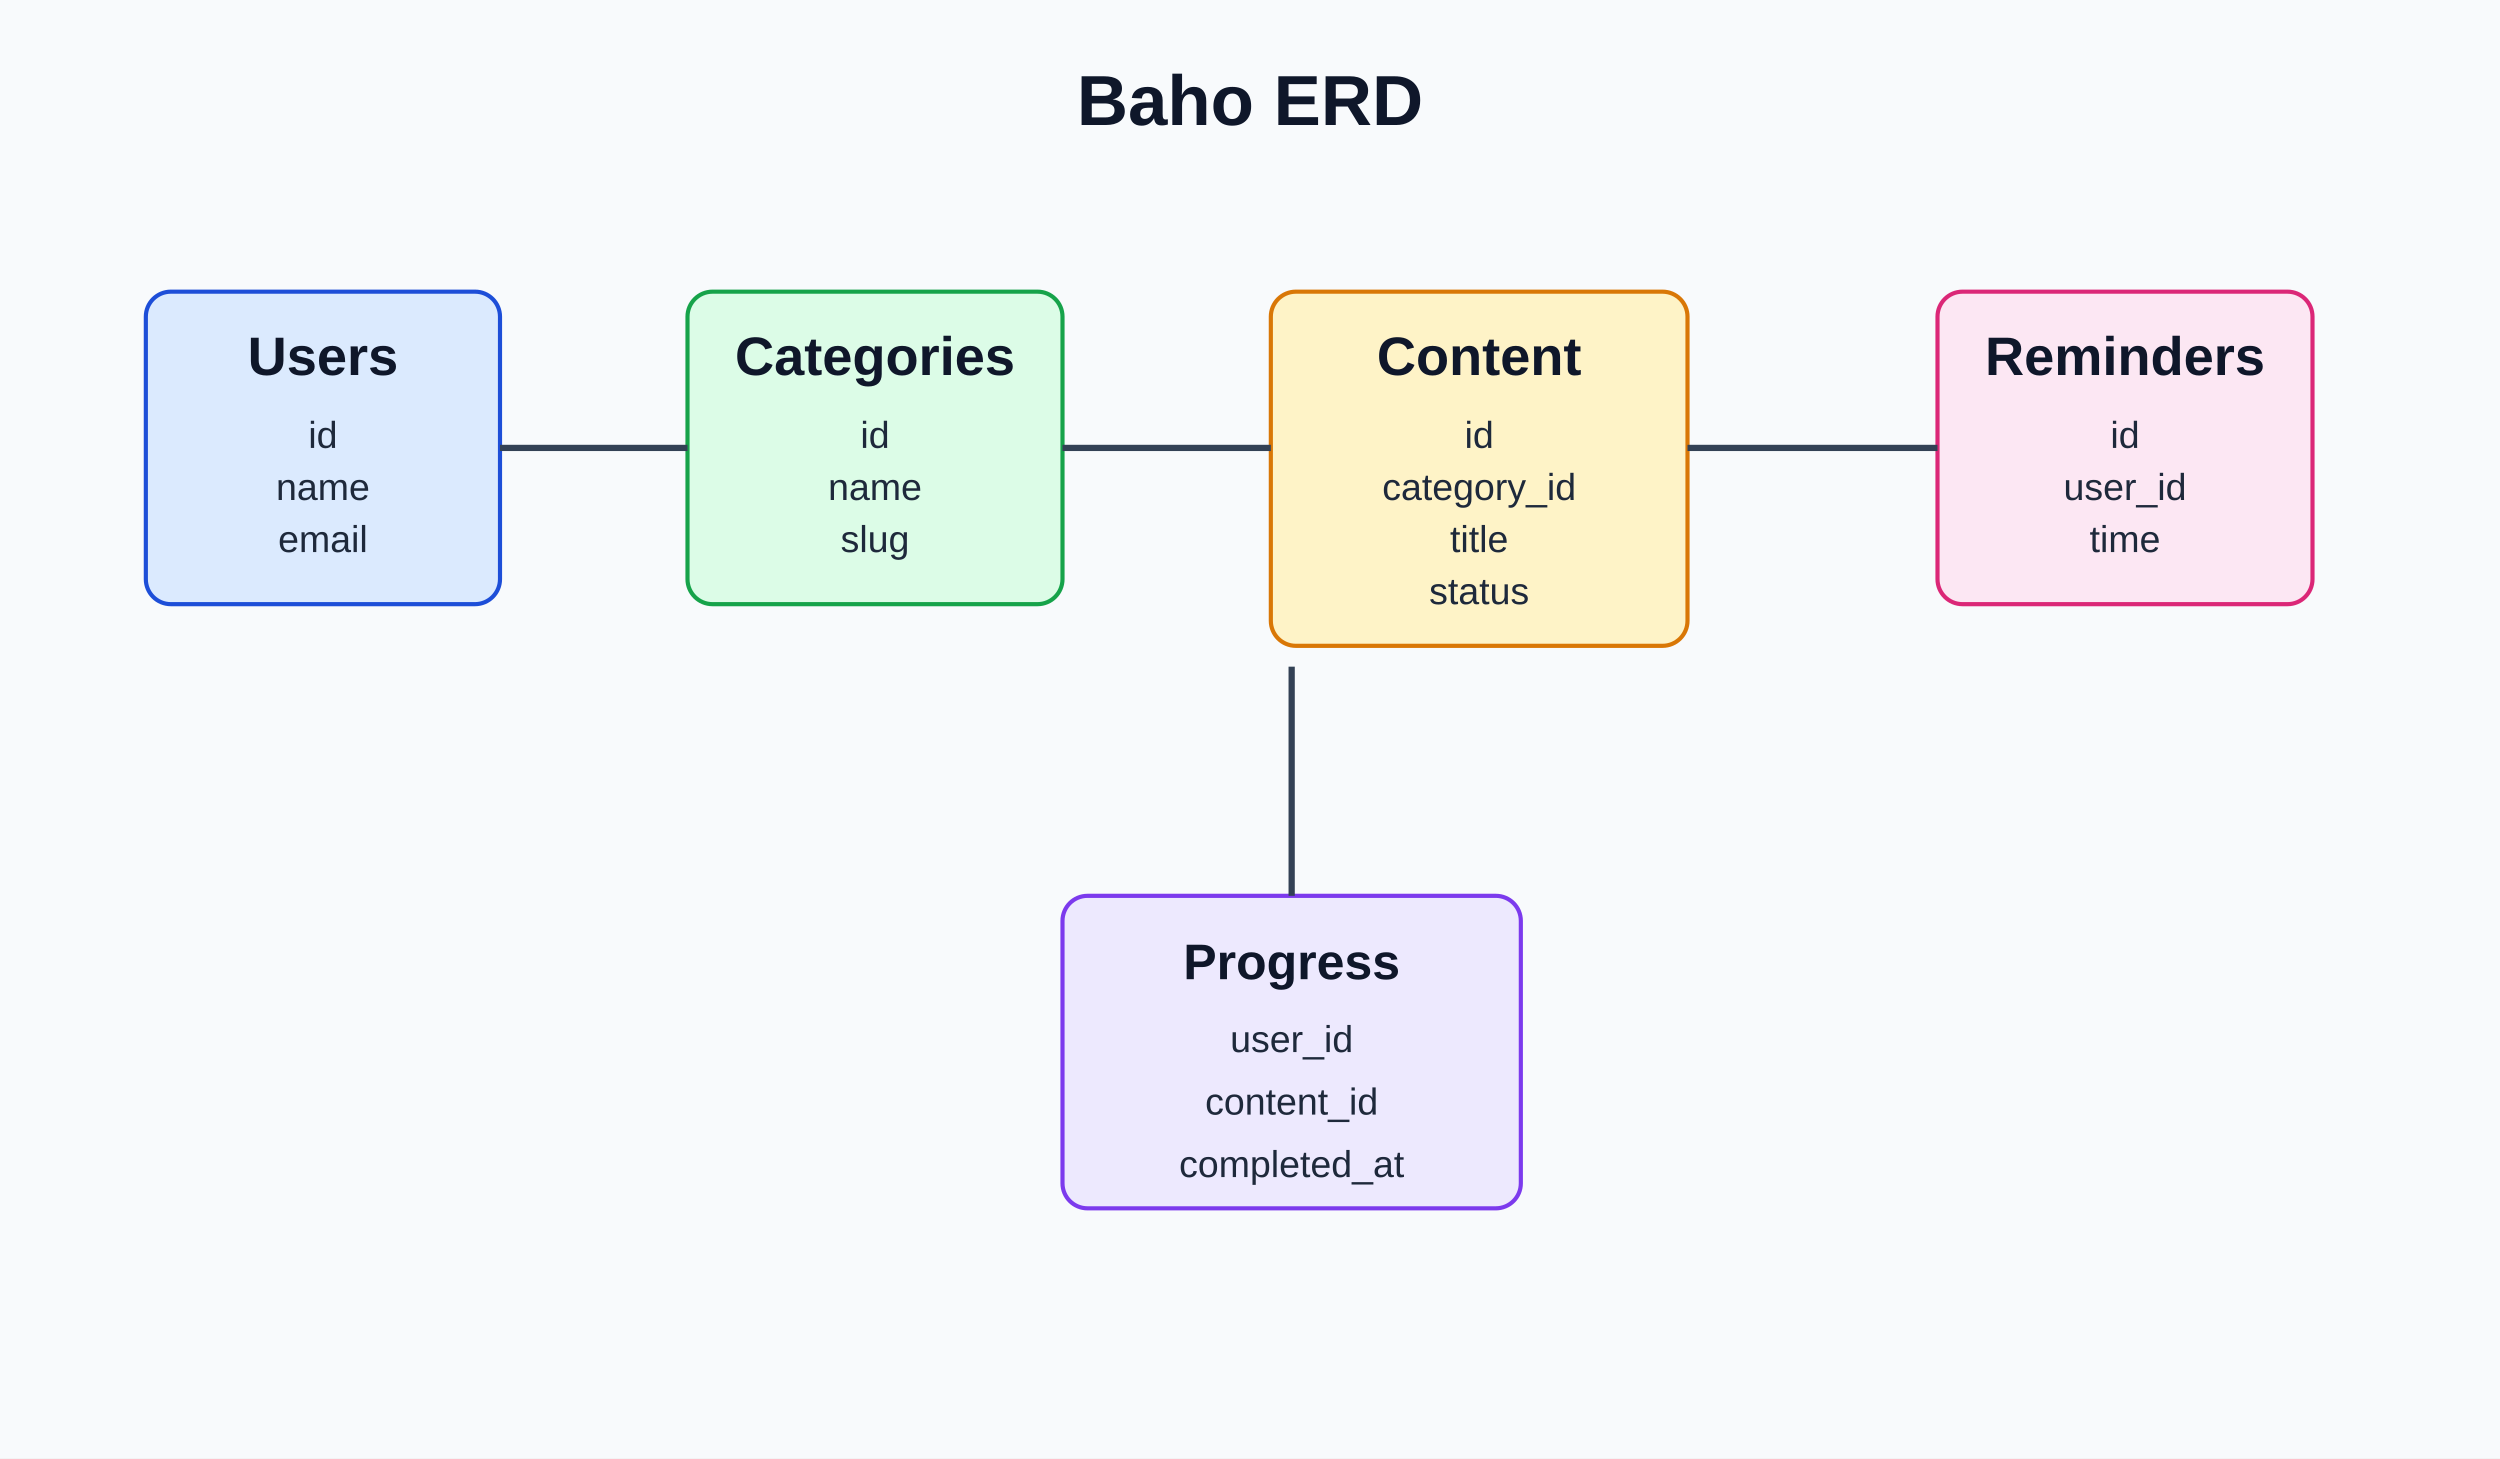
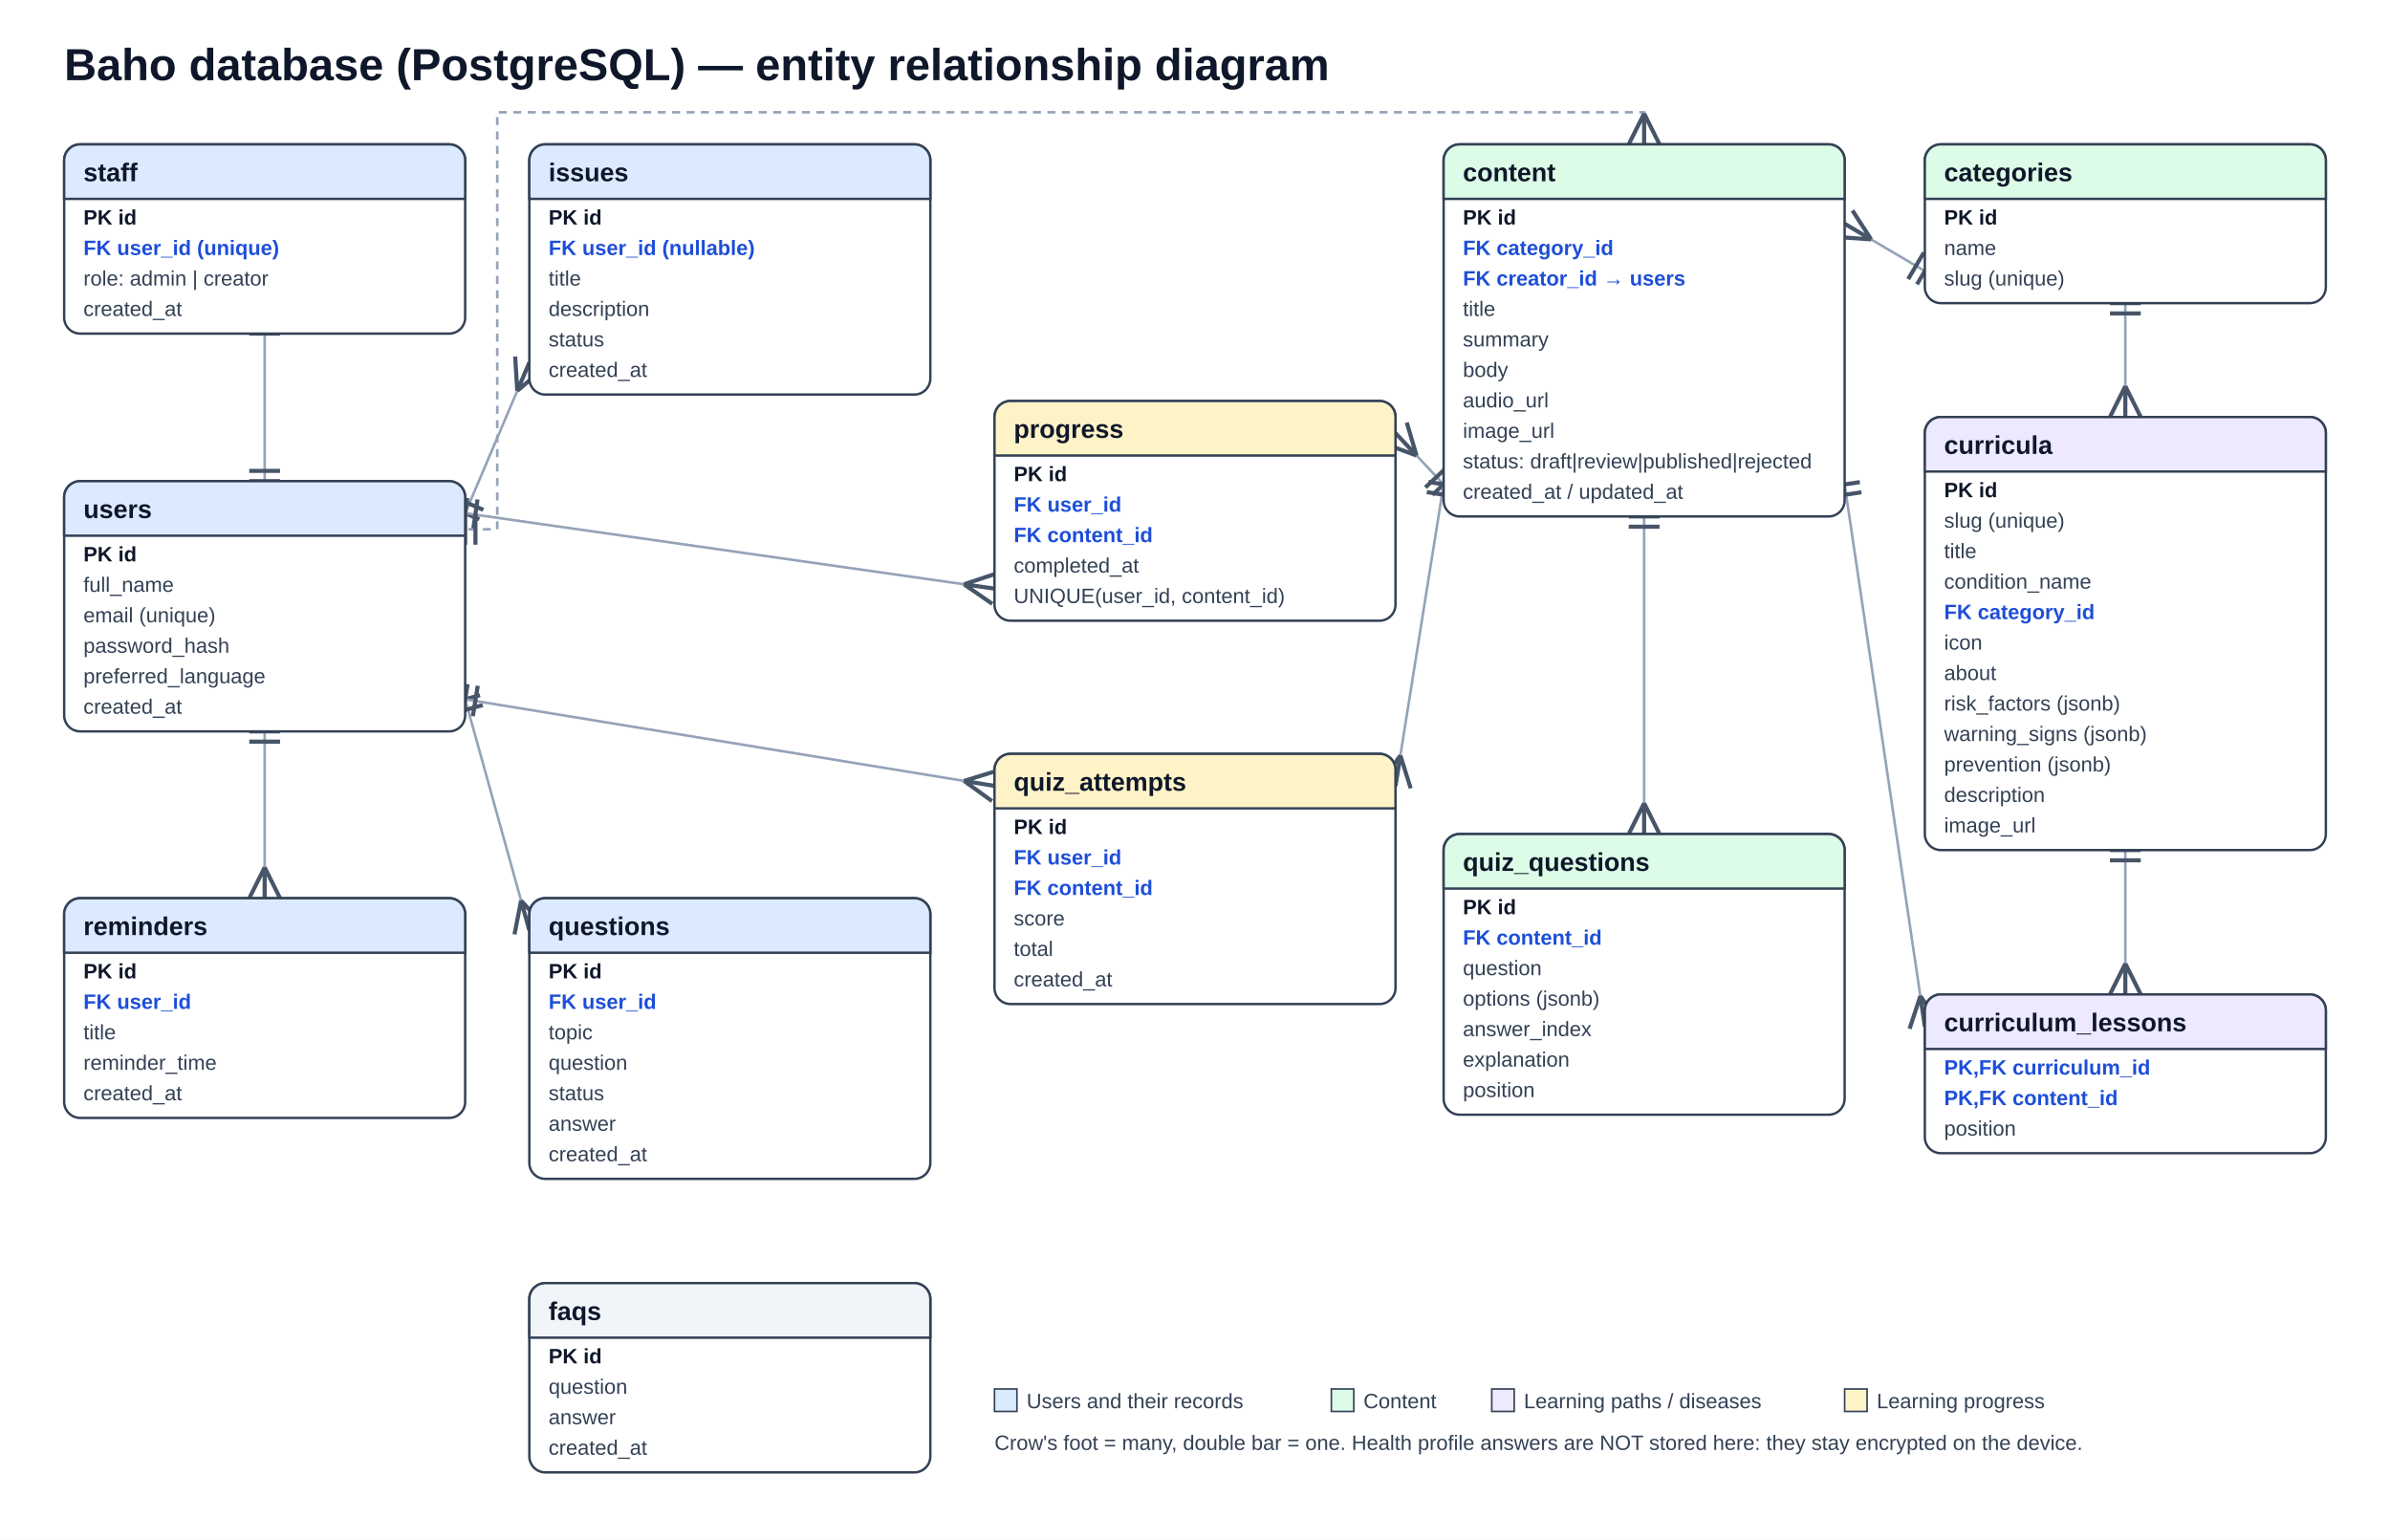
- <svg xmlns="http://www.w3.org/2000/svg" width="1200" height="700" viewBox="0 0 1200 700">
-   <rect width="1200" height="700" fill="#f8fafc" />
-   <text x="600" y="60" text-anchor="middle" font-size="34" font-family="Arial" font-weight="700" fill="#0f172a">Baho ERD</text>
-   <rect x="70" y="140" width="170" height="150" rx="12" fill="#dbeafe" stroke="#1d4ed8" stroke-width="2" />
-   <text x="155" y="180" text-anchor="middle" font-size="26" font-family="Arial" font-weight="700" fill="#0f172a">Users</text>
-   <text x="155" y="215" text-anchor="middle" font-size="18" font-family="Arial" fill="#1e293b">id</text>
-   <text x="155" y="240" text-anchor="middle" font-size="18" font-family="Arial" fill="#1e293b">name</text>
-   <text x="155" y="265" text-anchor="middle" font-size="18" font-family="Arial" fill="#1e293b">email</text>
-   <rect x="330" y="140" width="180" height="150" rx="12" fill="#dcfce7" stroke="#16a34a" stroke-width="2" />
-   <text x="420" y="180" text-anchor="middle" font-size="26" font-family="Arial" font-weight="700" fill="#0f172a">Categories</text>
-   <text x="420" y="215" text-anchor="middle" font-size="18" font-family="Arial" fill="#1e293b">id</text>
-   <text x="420" y="240" text-anchor="middle" font-size="18" font-family="Arial" fill="#1e293b">name</text>
-   <text x="420" y="265" text-anchor="middle" font-size="18" font-family="Arial" fill="#1e293b">slug</text>
-   <rect x="610" y="140" width="200" height="170" rx="12" fill="#fef3c7" stroke="#d97706" stroke-width="2" />
-   <text x="710" y="180" text-anchor="middle" font-size="26" font-family="Arial" font-weight="700" fill="#0f172a">Content</text>
-   <text x="710" y="215" text-anchor="middle" font-size="18" font-family="Arial" fill="#1e293b">id</text>
-   <text x="710" y="240" text-anchor="middle" font-size="18" font-family="Arial" fill="#1e293b">category_id</text>
-   <text x="710" y="265" text-anchor="middle" font-size="18" font-family="Arial" fill="#1e293b">title</text>
-   <text x="710" y="290" text-anchor="middle" font-size="18" font-family="Arial" fill="#1e293b">status</text>
-   <rect x="930" y="140" width="180" height="150" rx="12" fill="#fce7f3" stroke="#db2777" stroke-width="2" />
-   <text x="1020" y="180" text-anchor="middle" font-size="26" font-family="Arial" font-weight="700" fill="#0f172a">Reminders</text>
-   <text x="1020" y="215" text-anchor="middle" font-size="18" font-family="Arial" fill="#1e293b">id</text>
-   <text x="1020" y="240" text-anchor="middle" font-size="18" font-family="Arial" fill="#1e293b">user_id</text>
-   <text x="1020" y="265" text-anchor="middle" font-size="18" font-family="Arial" fill="#1e293b">time</text>
-   <rect x="510" y="430" width="220" height="150" rx="12" fill="#ede9fe" stroke="#7c3aed" stroke-width="2" />
-   <text x="620" y="470" text-anchor="middle" font-size="24" font-family="Arial" font-weight="700" fill="#0f172a">Progress</text>
-   <text x="620" y="505" text-anchor="middle" font-size="18" font-family="Arial" fill="#1e293b">user_id</text>
-   <text x="620" y="535" text-anchor="middle" font-size="18" font-family="Arial" fill="#1e293b">content_id</text>
-   <text x="620" y="565" text-anchor="middle" font-size="18" font-family="Arial" fill="#1e293b">completed_at</text>
-   <path d="M 240 215 L 330 215" stroke="#334155" stroke-width="3" fill="none" />
-   <path d="M 510 215 L 610 215" stroke="#334155" stroke-width="3" fill="none" />
-   <path d="M 810 215 L 930 215" stroke="#334155" stroke-width="3" fill="none" />
-   <path d="M 620 320 L 620 430" stroke="#334155" stroke-width="3" fill="none" />
+ <svg xmlns="http://www.w3.org/2000/svg" width="1490" height="960" viewBox="0 0 1490 960" font-family="Arial, Helvetica, sans-serif">
+   <rect width="1490" height="960" fill="#ffffff" />
+   <text x="40" y="50" font-size="28" font-weight="700" fill="#0f172a">Baho database (PostgreSQL) — entity relationship diagram</text>
+   <defs>
+     <marker id="one" viewBox="0 0 12 12" refX="11" refY="6" markerWidth="12" markerHeight="12" orient="auto">
+       <path d="M11 0v12M7 0v12" stroke="#475569" stroke-width="1.6" />
+     </marker>
+     <marker id="many" viewBox="0 0 14 14" refX="1" refY="7" markerWidth="14" markerHeight="14" orient="auto">
+       <path d="M13 7L1 1M13 7L1 13M13 7H1" stroke="#475569" stroke-width="1.6" fill="none" />
+     </marker>
+   </defs>
+   <path d="M165.0 208 L165.0 300" fill="none" stroke="#94a3b8" stroke-width="1.6" marker-start="url(#one)" marker-end="url(#one)" />
+   <path d="M165.0 560 L165.0 456" fill="none" stroke="#94a3b8" stroke-width="1.6" marker-start="url(#many)" marker-end="url(#one)" />
+   <path d="M330 226 L290 320" fill="none" stroke="#94a3b8" stroke-width="1.6" marker-start="url(#many)" marker-end="url(#one)" />
+   <path d="M330 580 L290 436" fill="none" stroke="#94a3b8" stroke-width="1.6" marker-start="url(#many)" marker-end="url(#one)" />
+   <path d="M620 367 L290 320" fill="none" stroke="#94a3b8" stroke-width="1.6" marker-start="url(#many)" marker-end="url(#one)" />
+   <path d="M870 270 L900 302" fill="none" stroke="#94a3b8" stroke-width="1.6" marker-start="url(#many)" marker-end="url(#one)" />
+   <path d="M620 490 L290 436" fill="none" stroke="#94a3b8" stroke-width="1.6" marker-start="url(#many)" marker-end="url(#one)" />
+   <path d="M870 490 L900 302" fill="none" stroke="#94a3b8" stroke-width="1.6" marker-start="url(#many)" marker-end="url(#one)" />
+   <path d="M1025.0 520 L1025.0 322" fill="none" stroke="#94a3b8" stroke-width="1.6" marker-start="url(#many)" marker-end="url(#one)" />
+   <path d="M1150 139.5 L1200 169" fill="none" stroke="#94a3b8" stroke-width="1.6" marker-start="url(#many)" marker-end="url(#one)" />
+   <path d="M1025 90 V70 H310 V330 H290" fill="none" stroke="#94a3b8" stroke-width="1.6" stroke-dasharray="5 4" marker-start="url(#many)" marker-end="url(#one)" />
+   <path d="M1325.0 260 L1325.0 189" fill="none" stroke="#94a3b8" stroke-width="1.6" marker-start="url(#many)" marker-end="url(#one)" />
+   <path d="M1325.0 620 L1325.0 530" fill="none" stroke="#94a3b8" stroke-width="1.6" marker-start="url(#many)" marker-end="url(#one)" />
+   <path d="M1200 640 L1150 302" fill="none" stroke="#94a3b8" stroke-width="1.6" marker-start="url(#many)" marker-end="url(#one)" />
+   <rect x="40" y="300" width="250" height="156" rx="10" fill="#fff" stroke="#334155" stroke-width="1.5" />
+   <path d="M40 310a10 10 0 0 1 10-10h230a10 10 0 0 1 10 10v24h-250z" fill="#DBEAFE" stroke="#334155" stroke-width="1.5" />
+   <text x="52" y="323" font-size="16" font-weight="700" fill="#0f172a">users</text>
+   <text x="52" y="350" font-size="13" font-weight="700" fill="#0f172a">PK id</text>
+   <text x="52" y="369" font-size="13" font-weight="400" fill="#334155">full_name</text>
+   <text x="52" y="388" font-size="13" font-weight="400" fill="#334155">email (unique)</text>
+   <text x="52" y="407" font-size="13" font-weight="400" fill="#334155">password_hash</text>
+   <text x="52" y="426" font-size="13" font-weight="400" fill="#334155">preferred_language</text>
+   <text x="52" y="445" font-size="13" font-weight="400" fill="#334155">created_at</text>
+   <rect x="40" y="90" width="250" height="118" rx="10" fill="#fff" stroke="#334155" stroke-width="1.5" />
+   <path d="M40 100a10 10 0 0 1 10-10h230a10 10 0 0 1 10 10v24h-250z" fill="#DBEAFE" stroke="#334155" stroke-width="1.5" />
+   <text x="52" y="113" font-size="16" font-weight="700" fill="#0f172a">staff</text>
+   <text x="52" y="140" font-size="13" font-weight="700" fill="#0f172a">PK id</text>
+   <text x="52" y="159" font-size="13" font-weight="700" fill="#1d4ed8">FK user_id (unique)</text>
+   <text x="52" y="178" font-size="13" font-weight="400" fill="#334155">role: admin | creator</text>
+   <text x="52" y="197" font-size="13" font-weight="400" fill="#334155">created_at</text>
+   <rect x="40" y="560" width="250" height="137" rx="10" fill="#fff" stroke="#334155" stroke-width="1.5" />
+   <path d="M40 570a10 10 0 0 1 10-10h230a10 10 0 0 1 10 10v24h-250z" fill="#DBEAFE" stroke="#334155" stroke-width="1.5" />
+   <text x="52" y="583" font-size="16" font-weight="700" fill="#0f172a">reminders</text>
+   <text x="52" y="610" font-size="13" font-weight="700" fill="#0f172a">PK id</text>
+   <text x="52" y="629" font-size="13" font-weight="700" fill="#1d4ed8">FK user_id</text>
+   <text x="52" y="648" font-size="13" font-weight="400" fill="#334155">title</text>
+   <text x="52" y="667" font-size="13" font-weight="400" fill="#334155">reminder_time</text>
+   <text x="52" y="686" font-size="13" font-weight="400" fill="#334155">created_at</text>
+   <rect x="330" y="90" width="250" height="156" rx="10" fill="#fff" stroke="#334155" stroke-width="1.5" />
+   <path d="M330 100a10 10 0 0 1 10-10h230a10 10 0 0 1 10 10v24h-250z" fill="#DBEAFE" stroke="#334155" stroke-width="1.5" />
+   <text x="342" y="113" font-size="16" font-weight="700" fill="#0f172a">issues</text>
+   <text x="342" y="140" font-size="13" font-weight="700" fill="#0f172a">PK id</text>
+   <text x="342" y="159" font-size="13" font-weight="700" fill="#1d4ed8">FK user_id (nullable)</text>
+   <text x="342" y="178" font-size="13" font-weight="400" fill="#334155">title</text>
+   <text x="342" y="197" font-size="13" font-weight="400" fill="#334155">description</text>
+   <text x="342" y="216" font-size="13" font-weight="400" fill="#334155">status</text>
+   <text x="342" y="235" font-size="13" font-weight="400" fill="#334155">created_at</text>
+   <rect x="330" y="560" width="250" height="175" rx="10" fill="#fff" stroke="#334155" stroke-width="1.5" />
+   <path d="M330 570a10 10 0 0 1 10-10h230a10 10 0 0 1 10 10v24h-250z" fill="#DBEAFE" stroke="#334155" stroke-width="1.5" />
+   <text x="342" y="583" font-size="16" font-weight="700" fill="#0f172a">questions</text>
+   <text x="342" y="610" font-size="13" font-weight="700" fill="#0f172a">PK id</text>
+   <text x="342" y="629" font-size="13" font-weight="700" fill="#1d4ed8">FK user_id</text>
+   <text x="342" y="648" font-size="13" font-weight="400" fill="#334155">topic</text>
+   <text x="342" y="667" font-size="13" font-weight="400" fill="#334155">question</text>
+   <text x="342" y="686" font-size="13" font-weight="400" fill="#334155">status</text>
+   <text x="342" y="705" font-size="13" font-weight="400" fill="#334155">answer</text>
+   <text x="342" y="724" font-size="13" font-weight="400" fill="#334155">created_at</text>
+   <rect x="620" y="250" width="250" height="137" rx="10" fill="#fff" stroke="#334155" stroke-width="1.5" />
+   <path d="M620 260a10 10 0 0 1 10-10h230a10 10 0 0 1 10 10v24h-250z" fill="#FEF3C7" stroke="#334155" stroke-width="1.5" />
+   <text x="632" y="273" font-size="16" font-weight="700" fill="#0f172a">progress</text>
+   <text x="632" y="300" font-size="13" font-weight="700" fill="#0f172a">PK id</text>
+   <text x="632" y="319" font-size="13" font-weight="700" fill="#1d4ed8">FK user_id</text>
+   <text x="632" y="338" font-size="13" font-weight="700" fill="#1d4ed8">FK content_id</text>
+   <text x="632" y="357" font-size="13" font-weight="400" fill="#334155">completed_at</text>
+   <text x="632" y="376" font-size="13" font-weight="400" fill="#334155">UNIQUE(user_id, content_id)</text>
+   <rect x="620" y="470" width="250" height="156" rx="10" fill="#fff" stroke="#334155" stroke-width="1.5" />
+   <path d="M620 480a10 10 0 0 1 10-10h230a10 10 0 0 1 10 10v24h-250z" fill="#FEF3C7" stroke="#334155" stroke-width="1.5" />
+   <text x="632" y="493" font-size="16" font-weight="700" fill="#0f172a">quiz_attempts</text>
+   <text x="632" y="520" font-size="13" font-weight="700" fill="#0f172a">PK id</text>
+   <text x="632" y="539" font-size="13" font-weight="700" fill="#1d4ed8">FK user_id</text>
+   <text x="632" y="558" font-size="13" font-weight="700" fill="#1d4ed8">FK content_id</text>
+   <text x="632" y="577" font-size="13" font-weight="400" fill="#334155">score</text>
+   <text x="632" y="596" font-size="13" font-weight="400" fill="#334155">total</text>
+   <text x="632" y="615" font-size="13" font-weight="400" fill="#334155">created_at</text>
+   <rect x="900" y="90" width="250" height="232" rx="10" fill="#fff" stroke="#334155" stroke-width="1.5" />
+   <path d="M900 100a10 10 0 0 1 10-10h230a10 10 0 0 1 10 10v24h-250z" fill="#DCFCE7" stroke="#334155" stroke-width="1.5" />
+   <text x="912" y="113" font-size="16" font-weight="700" fill="#0f172a">content</text>
+   <text x="912" y="140" font-size="13" font-weight="700" fill="#0f172a">PK id</text>
+   <text x="912" y="159" font-size="13" font-weight="700" fill="#1d4ed8">FK category_id</text>
+   <text x="912" y="178" font-size="13" font-weight="700" fill="#1d4ed8">FK creator_id → users</text>
+   <text x="912" y="197" font-size="13" font-weight="400" fill="#334155">title</text>
+   <text x="912" y="216" font-size="13" font-weight="400" fill="#334155">summary</text>
+   <text x="912" y="235" font-size="13" font-weight="400" fill="#334155">body</text>
+   <text x="912" y="254" font-size="13" font-weight="400" fill="#334155">audio_url</text>
+   <text x="912" y="273" font-size="13" font-weight="400" fill="#334155">image_url</text>
+   <text x="912" y="292" font-size="13" font-weight="400" fill="#334155">status: draft|review|published|rejected</text>
+   <text x="912" y="311" font-size="13" font-weight="400" fill="#334155">created_at / updated_at</text>
+   <rect x="900" y="520" width="250" height="175" rx="10" fill="#fff" stroke="#334155" stroke-width="1.5" />
+   <path d="M900 530a10 10 0 0 1 10-10h230a10 10 0 0 1 10 10v24h-250z" fill="#DCFCE7" stroke="#334155" stroke-width="1.5" />
+   <text x="912" y="543" font-size="16" font-weight="700" fill="#0f172a">quiz_questions</text>
+   <text x="912" y="570" font-size="13" font-weight="700" fill="#0f172a">PK id</text>
+   <text x="912" y="589" font-size="13" font-weight="700" fill="#1d4ed8">FK content_id</text>
+   <text x="912" y="608" font-size="13" font-weight="400" fill="#334155">question</text>
+   <text x="912" y="627" font-size="13" font-weight="400" fill="#334155">options (jsonb)</text>
+   <text x="912" y="646" font-size="13" font-weight="400" fill="#334155">answer_index</text>
+   <text x="912" y="665" font-size="13" font-weight="400" fill="#334155">explanation</text>
+   <text x="912" y="684" font-size="13" font-weight="400" fill="#334155">position</text>
+   <rect x="1200" y="90" width="250" height="99" rx="10" fill="#fff" stroke="#334155" stroke-width="1.5" />
+   <path d="M1200 100a10 10 0 0 1 10-10h230a10 10 0 0 1 10 10v24h-250z" fill="#DCFCE7" stroke="#334155" stroke-width="1.5" />
+   <text x="1212" y="113" font-size="16" font-weight="700" fill="#0f172a">categories</text>
+   <text x="1212" y="140" font-size="13" font-weight="700" fill="#0f172a">PK id</text>
+   <text x="1212" y="159" font-size="13" font-weight="400" fill="#334155">name</text>
+   <text x="1212" y="178" font-size="13" font-weight="400" fill="#334155">slug (unique)</text>
+   <rect x="1200" y="260" width="250" height="270" rx="10" fill="#fff" stroke="#334155" stroke-width="1.5" />
+   <path d="M1200 270a10 10 0 0 1 10-10h230a10 10 0 0 1 10 10v24h-250z" fill="#EDE9FE" stroke="#334155" stroke-width="1.5" />
+   <text x="1212" y="283" font-size="16" font-weight="700" fill="#0f172a">curricula</text>
+   <text x="1212" y="310" font-size="13" font-weight="700" fill="#0f172a">PK id</text>
+   <text x="1212" y="329" font-size="13" font-weight="400" fill="#334155">slug (unique)</text>
+   <text x="1212" y="348" font-size="13" font-weight="400" fill="#334155">title</text>
+   <text x="1212" y="367" font-size="13" font-weight="400" fill="#334155">condition_name</text>
+   <text x="1212" y="386" font-size="13" font-weight="700" fill="#1d4ed8">FK category_id</text>
+   <text x="1212" y="405" font-size="13" font-weight="400" fill="#334155">icon</text>
+   <text x="1212" y="424" font-size="13" font-weight="400" fill="#334155">about</text>
+   <text x="1212" y="443" font-size="13" font-weight="400" fill="#334155">risk_factors (jsonb)</text>
+   <text x="1212" y="462" font-size="13" font-weight="400" fill="#334155">warning_signs (jsonb)</text>
+   <text x="1212" y="481" font-size="13" font-weight="400" fill="#334155">prevention (jsonb)</text>
+   <text x="1212" y="500" font-size="13" font-weight="400" fill="#334155">description</text>
+   <text x="1212" y="519" font-size="13" font-weight="400" fill="#334155">image_url</text>
+   <rect x="1200" y="620" width="250" height="99" rx="10" fill="#fff" stroke="#334155" stroke-width="1.5" />
+   <path d="M1200 630a10 10 0 0 1 10-10h230a10 10 0 0 1 10 10v24h-250z" fill="#EDE9FE" stroke="#334155" stroke-width="1.5" />
+   <text x="1212" y="643" font-size="16" font-weight="700" fill="#0f172a">curriculum_lessons</text>
+   <text x="1212" y="670" font-size="13" font-weight="700" fill="#1d4ed8">PK,FK curriculum_id</text>
+   <text x="1212" y="689" font-size="13" font-weight="700" fill="#1d4ed8">PK,FK content_id</text>
+   <text x="1212" y="708" font-size="13" font-weight="400" fill="#334155">position</text>
+   <rect x="330" y="800" width="250" height="118" rx="10" fill="#fff" stroke="#334155" stroke-width="1.5" />
+   <path d="M330 810a10 10 0 0 1 10-10h230a10 10 0 0 1 10 10v24h-250z" fill="#F1F5F9" stroke="#334155" stroke-width="1.5" />
+   <text x="342" y="823" font-size="16" font-weight="700" fill="#0f172a">faqs</text>
+   <text x="342" y="850" font-size="13" font-weight="700" fill="#0f172a">PK id</text>
+   <text x="342" y="869" font-size="13" font-weight="400" fill="#334155">question</text>
+   <text x="342" y="888" font-size="13" font-weight="400" fill="#334155">answer</text>
+   <text x="342" y="907" font-size="13" font-weight="400" fill="#334155">created_at</text>
+   <g font-size="13" fill="#334155">
+     <rect x="620" y="866" width="14" height="14" fill="#DBEAFE" stroke="#334155" />
+     <text x="640" y="878">Users and their records</text>
+     <rect x="830" y="866" width="14" height="14" fill="#DCFCE7" stroke="#334155" />
+     <text x="850" y="878">Content</text>
+     <rect x="930" y="866" width="14" height="14" fill="#EDE9FE" stroke="#334155" />
+     <text x="950" y="878">Learning paths / diseases</text>
+     <rect x="1150" y="866" width="14" height="14" fill="#FEF3C7" stroke="#334155" />
+     <text x="1170" y="878">Learning progress</text>
+     <text x="620" y="904">Crow's foot = many, double bar = one. Health profile answers are NOT stored here: they stay encrypted on the device.</text>
+   </g>
</svg>
